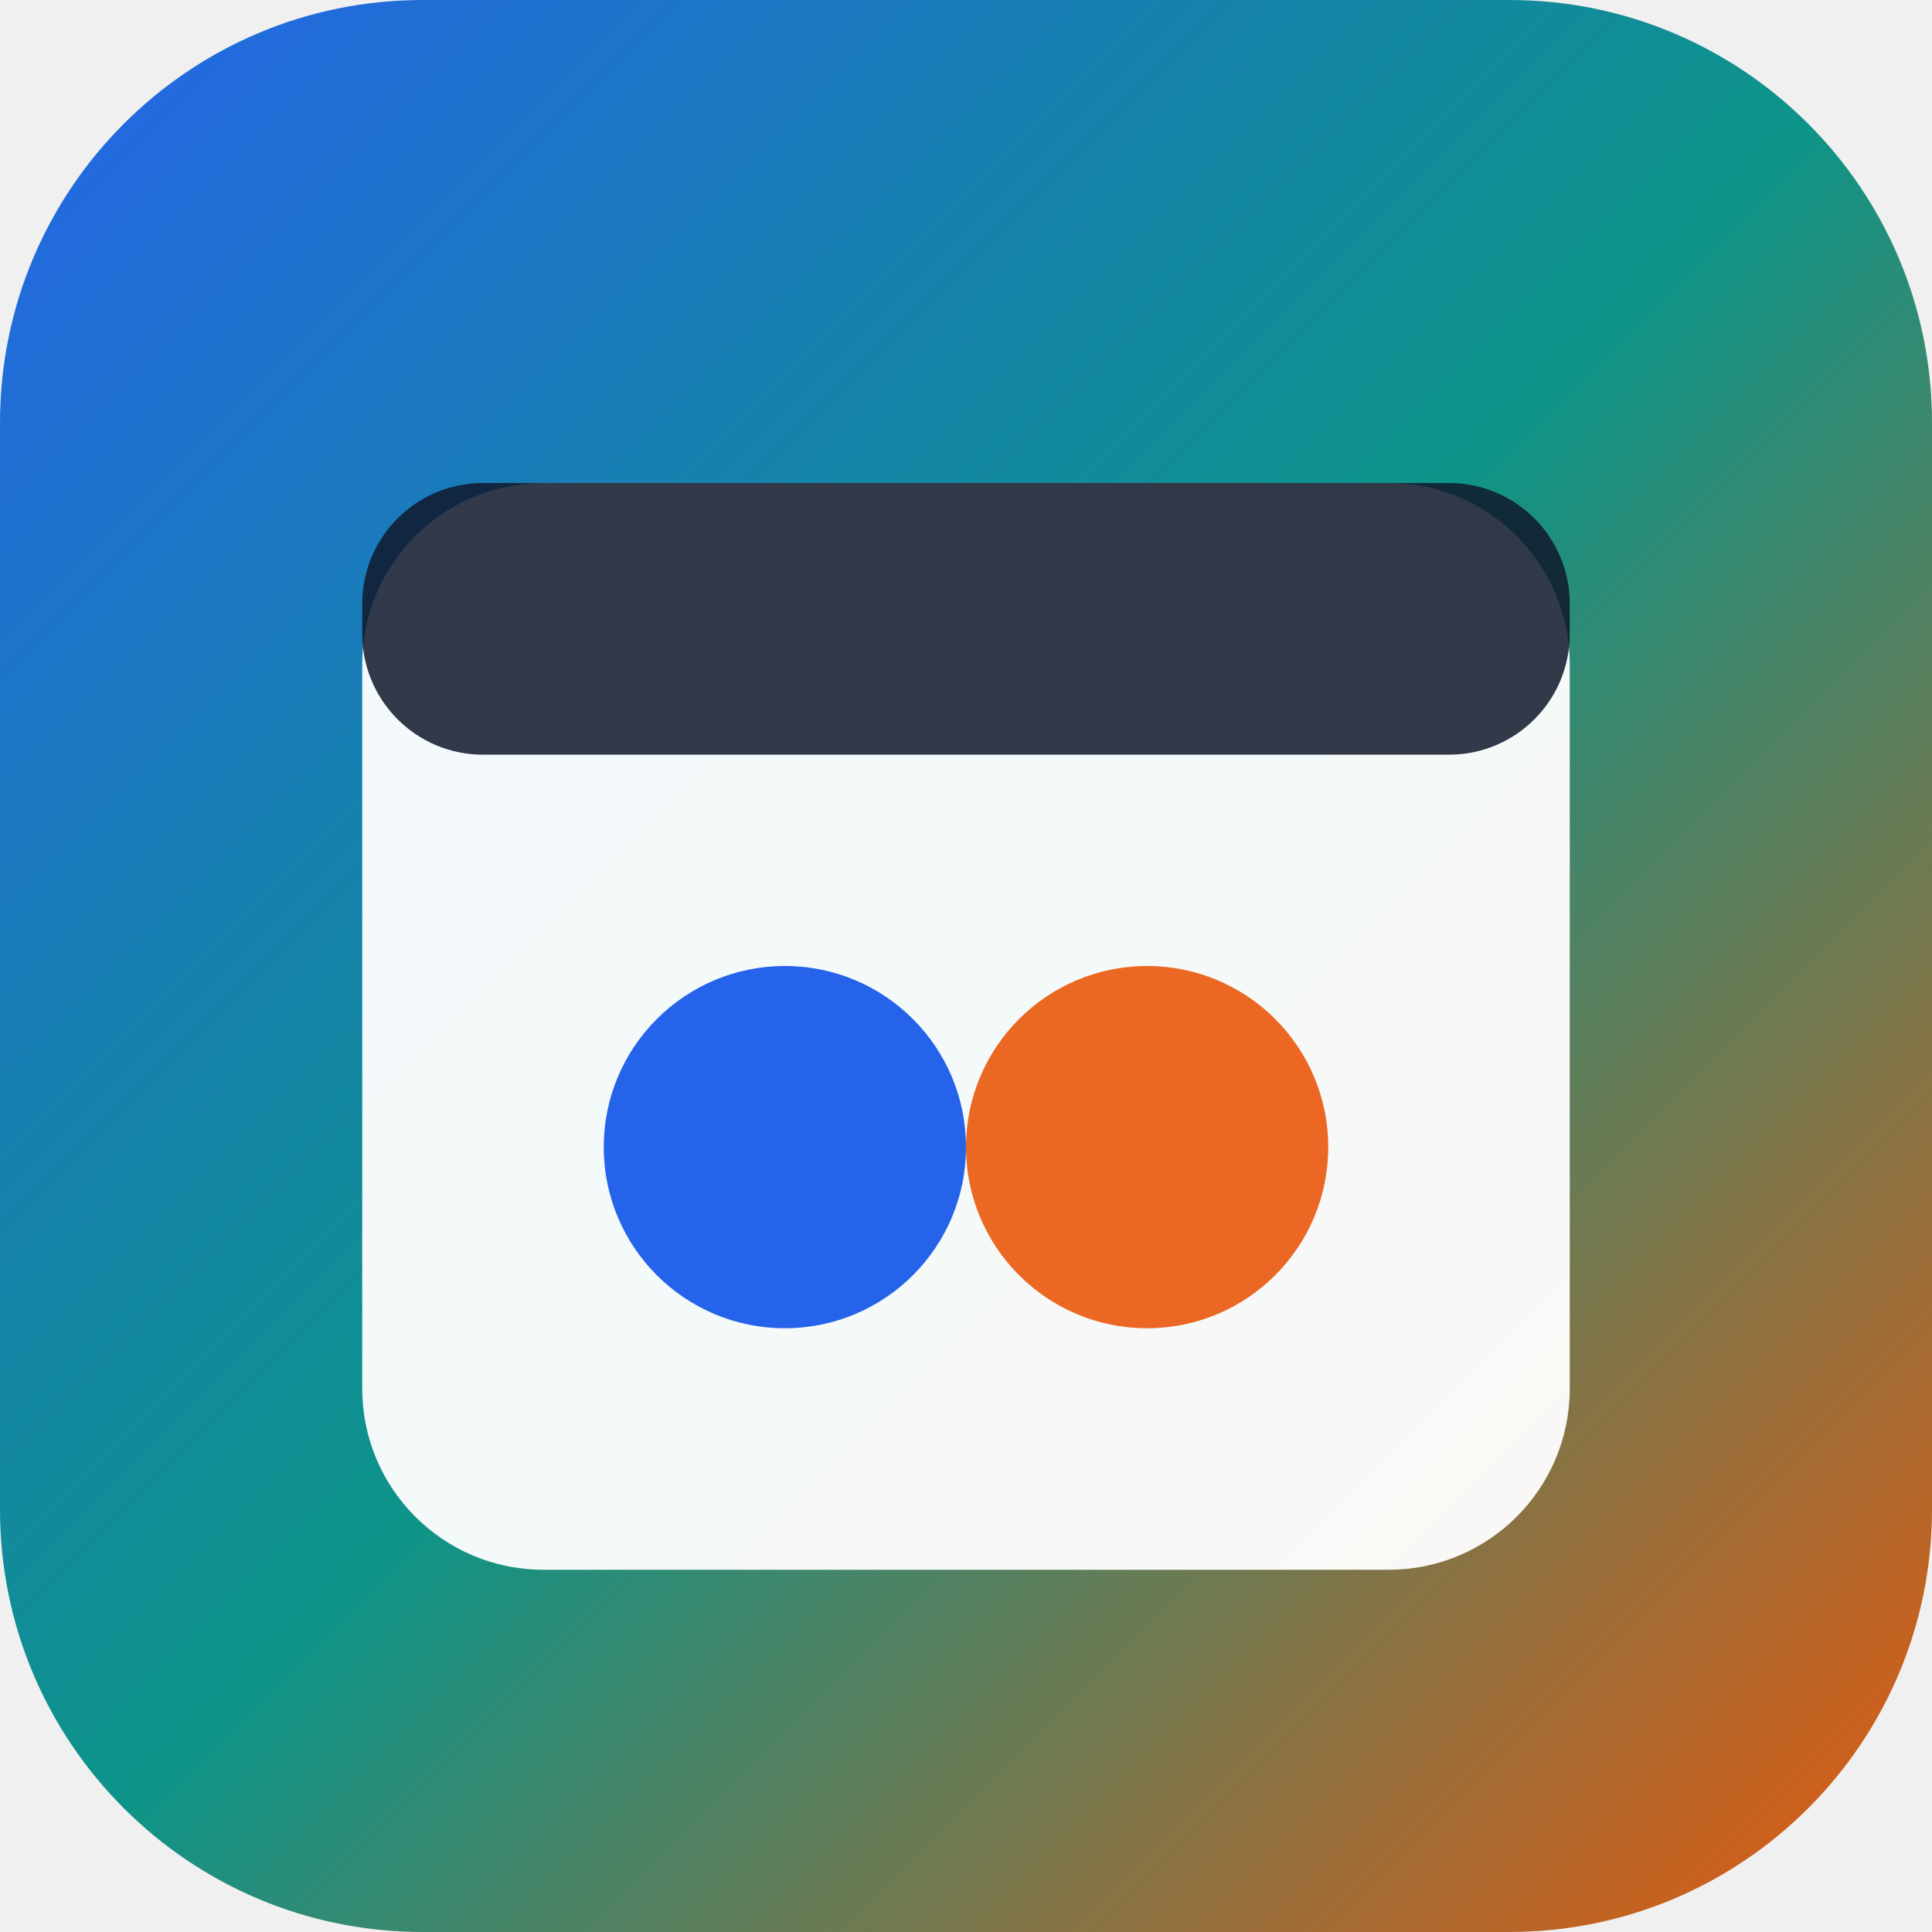
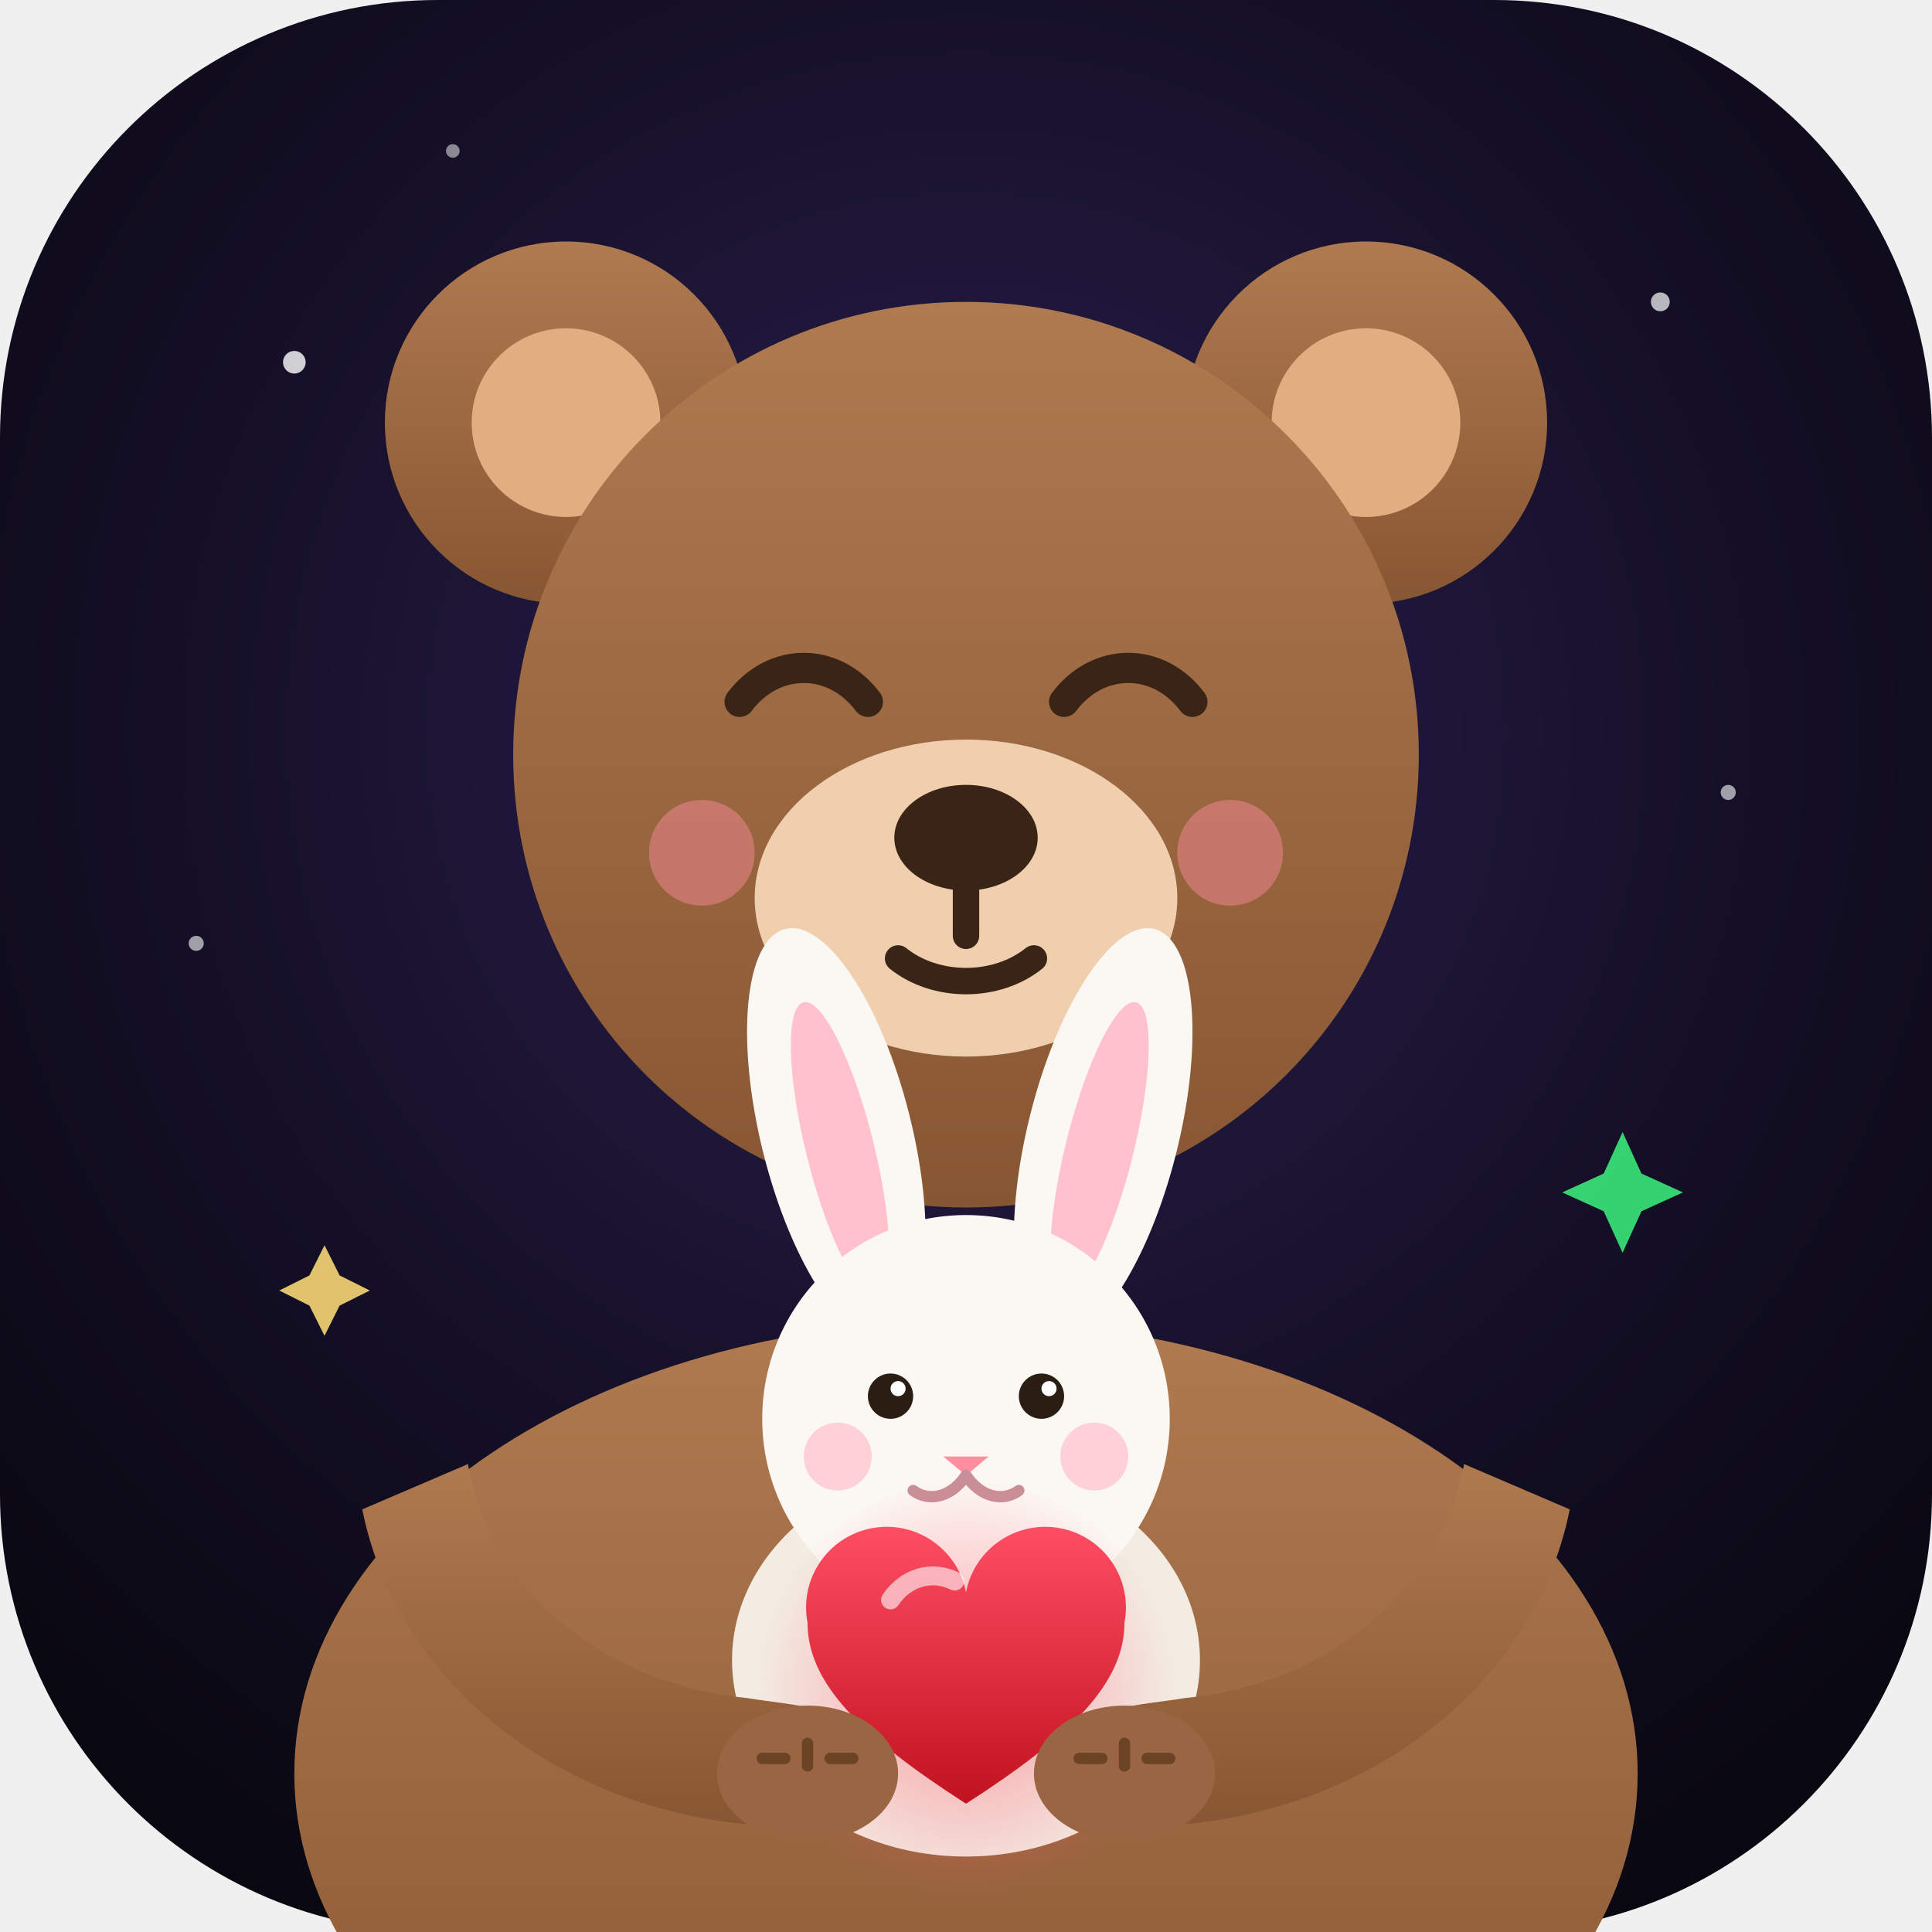
- <svg xmlns="http://www.w3.org/2000/svg" viewBox="0 0 64 64">
+ <svg xmlns="http://www.w3.org/2000/svg" viewBox="0 0 512 512">
  <defs>
-     <linearGradient id="g" x1="0" y1="0" x2="1" y2="1">
-       <stop offset="0" stop-color="#2563eb" />
-       <stop offset=".5" stop-color="#0d9488" />
-       <stop offset="1" stop-color="#ea580c" />
+     <radialGradient id="sky" cx="50%" cy="38%" r="75%">
+       <stop offset="0" stop-color="#2b2050" />
+       <stop offset=".55" stop-color="#140f26" />
+       <stop offset="1" stop-color="#07060c" />
+     </radialGradient>
+     <radialGradient id="glow" cx="50%" cy="50%" r="50%">
+       <stop offset="0" stop-color="#ff5a6e" stop-opacity=".55" />
+       <stop offset="1" stop-color="#ff5a6e" stop-opacity="0" />
+     </radialGradient>
+     <linearGradient id="fur" x1="0" y1="0" x2="0" y2="1">
+       <stop offset="0" stop-color="#b07a50" />
+       <stop offset="1" stop-color="#875632" />
+     </linearGradient>
+     <linearGradient id="heart" x1="0" y1="0" x2="0" y2="1">
+       <stop offset="0" stop-color="#ff4d63" />
+       <stop offset="1" stop-color="#c1121f" />
    </linearGradient>
  </defs>
-   <rect width="64" height="64" rx="14" fill="url(#g)" />
-   <rect x="12" y="16" width="40" height="36" rx="6" fill="#fff" opacity=".95" />
-   <rect x="12" y="16" width="40" height="9" rx="4" fill="#0f172a" opacity=".85" />
-   <circle cx="26" cy="38" r="6" fill="#2563eb" />
-   <circle cx="38" cy="38" r="6" fill="#ea580c" opacity=".9" />
+   <rect width="512" height="512" rx="116" fill="url(#sky)" />
+   <g fill="#fff">
+     <circle cx="78" cy="96" r="3" opacity=".8" />
+     <circle cx="440" cy="80" r="2.5" opacity=".7" />
+     <circle cx="458" cy="210" r="2" opacity=".6" />
+     <circle cx="52" cy="250" r="2" opacity=".6" />
+     <circle cx="120" cy="40" r="1.8" opacity=".5" />
+     <circle cx="392" cy="140" r="1.6" opacity=".5" />
+     <path d="M430 300l5 11 11 5-11 5-5 11-5-11-11-5 11-5z" fill="#39e87a" opacity=".9" />
+     <path d="M86 330l4 8 8 4-8 4-4 8-4-8-8-4 8-4z" fill="#f7d774" opacity=".9" />
+   </g>
+   <ellipse cx="256" cy="470" rx="178" ry="120" fill="url(#fur)" />
+   <circle cx="150" cy="112" r="48" fill="url(#fur)" />
+   <circle cx="150" cy="112" r="25" fill="#e3ad82" />
+   <circle cx="362" cy="112" r="48" fill="url(#fur)" />
+   <circle cx="362" cy="112" r="25" fill="#e3ad82" />
+   <circle cx="256" cy="200" r="120" fill="url(#fur)" />
+   <ellipse cx="256" cy="238" rx="56" ry="42" fill="#efcfae" />
+   <ellipse cx="256" cy="222" rx="19" ry="14" fill="#3a2416" />
+   <path d="M256 236v12M238 254c10 8 26 8 36 0" stroke="#3a2416" stroke-width="7" stroke-linecap="round" fill="none" />
+   <path d="M196 186c9-12 25-12 34 0M282 186c9-12 25-12 34 0" stroke="#3a2416" stroke-width="8" stroke-linecap="round" fill="none" />
+   <circle cx="186" cy="226" r="14" fill="#ff8fa0" opacity=".45" />
+   <circle cx="326" cy="226" r="14" fill="#ff8fa0" opacity=".45" />
+   <g transform="rotate(-14 226 318)">
+     <ellipse cx="226" cy="300" rx="20" ry="56" fill="#fbf7f2" />
+     <ellipse cx="226" cy="304" rx="9" ry="40" fill="#ffc2cc" />
+   </g>
+   <g transform="rotate(14 288 318)">
+     <ellipse cx="288" cy="300" rx="20" ry="56" fill="#fbf7f2" />
+     <ellipse cx="288" cy="304" rx="9" ry="40" fill="#ffc2cc" />
+   </g>
+   <ellipse cx="256" cy="440" rx="62" ry="52" fill="#f3ece3" />
+   <circle cx="256" cy="376" r="54" fill="#fbf7f2" />
+   <circle cx="236" cy="370" r="6" fill="#2a1d14" />
+   <circle cx="276" cy="370" r="6" fill="#2a1d14" />
+   <circle cx="238" cy="368" r="2" fill="#fff" />
+   <circle cx="278" cy="368" r="2" fill="#fff" />
+   <path d="M250 386l6 5 6-5z" fill="#ff8fa0" />
+   <path d="M256 391c-4 6-10 7-14 4M256 391c4 6 10 7 14 4" stroke="#c98f98" stroke-width="3" stroke-linecap="round" fill="none" />
+   <circle cx="222" cy="386" r="9" fill="#ffb3c0" opacity=".55" />
+   <circle cx="290" cy="386" r="9" fill="#ffb3c0" opacity=".55" />
+   <circle cx="256" cy="448" r="56" fill="url(#glow)" />
+   <path d="M256 478c-28-18-42-32-42-48a20 20 0 0 1 42-8 20 20 0 0 1 42 8c0 16-14 30-42 48z" fill="url(#heart)" />
+   <path d="M236 424c4-6 11-8 17-5" stroke="#fff" stroke-width="5" stroke-linecap="round" fill="none" opacity=".6" />
+   <path d="M96 400c10 50 60 86 120 84 12 0 20-12 14-22-6-10-20-10-32-12-40-4-68-30-74-62z" fill="url(#fur)" />
+   <path d="M416 400c-10 50-60 86-120 84-12 0-20-12-14-22 6-10 20-10 32-12 40-4 68-30 74-62z" fill="url(#fur)" />
+   <ellipse cx="214" cy="470" rx="24" ry="18" fill="#9a6542" />
+   <ellipse cx="298" cy="470" rx="24" ry="18" fill="#9a6542" />
+   <path d="M202 466h6M214 462v6M226 466h-6M286 466h6M298 462v6M310 466h-6" stroke="#6b4325" stroke-width="3" stroke-linecap="round" />
</svg>
